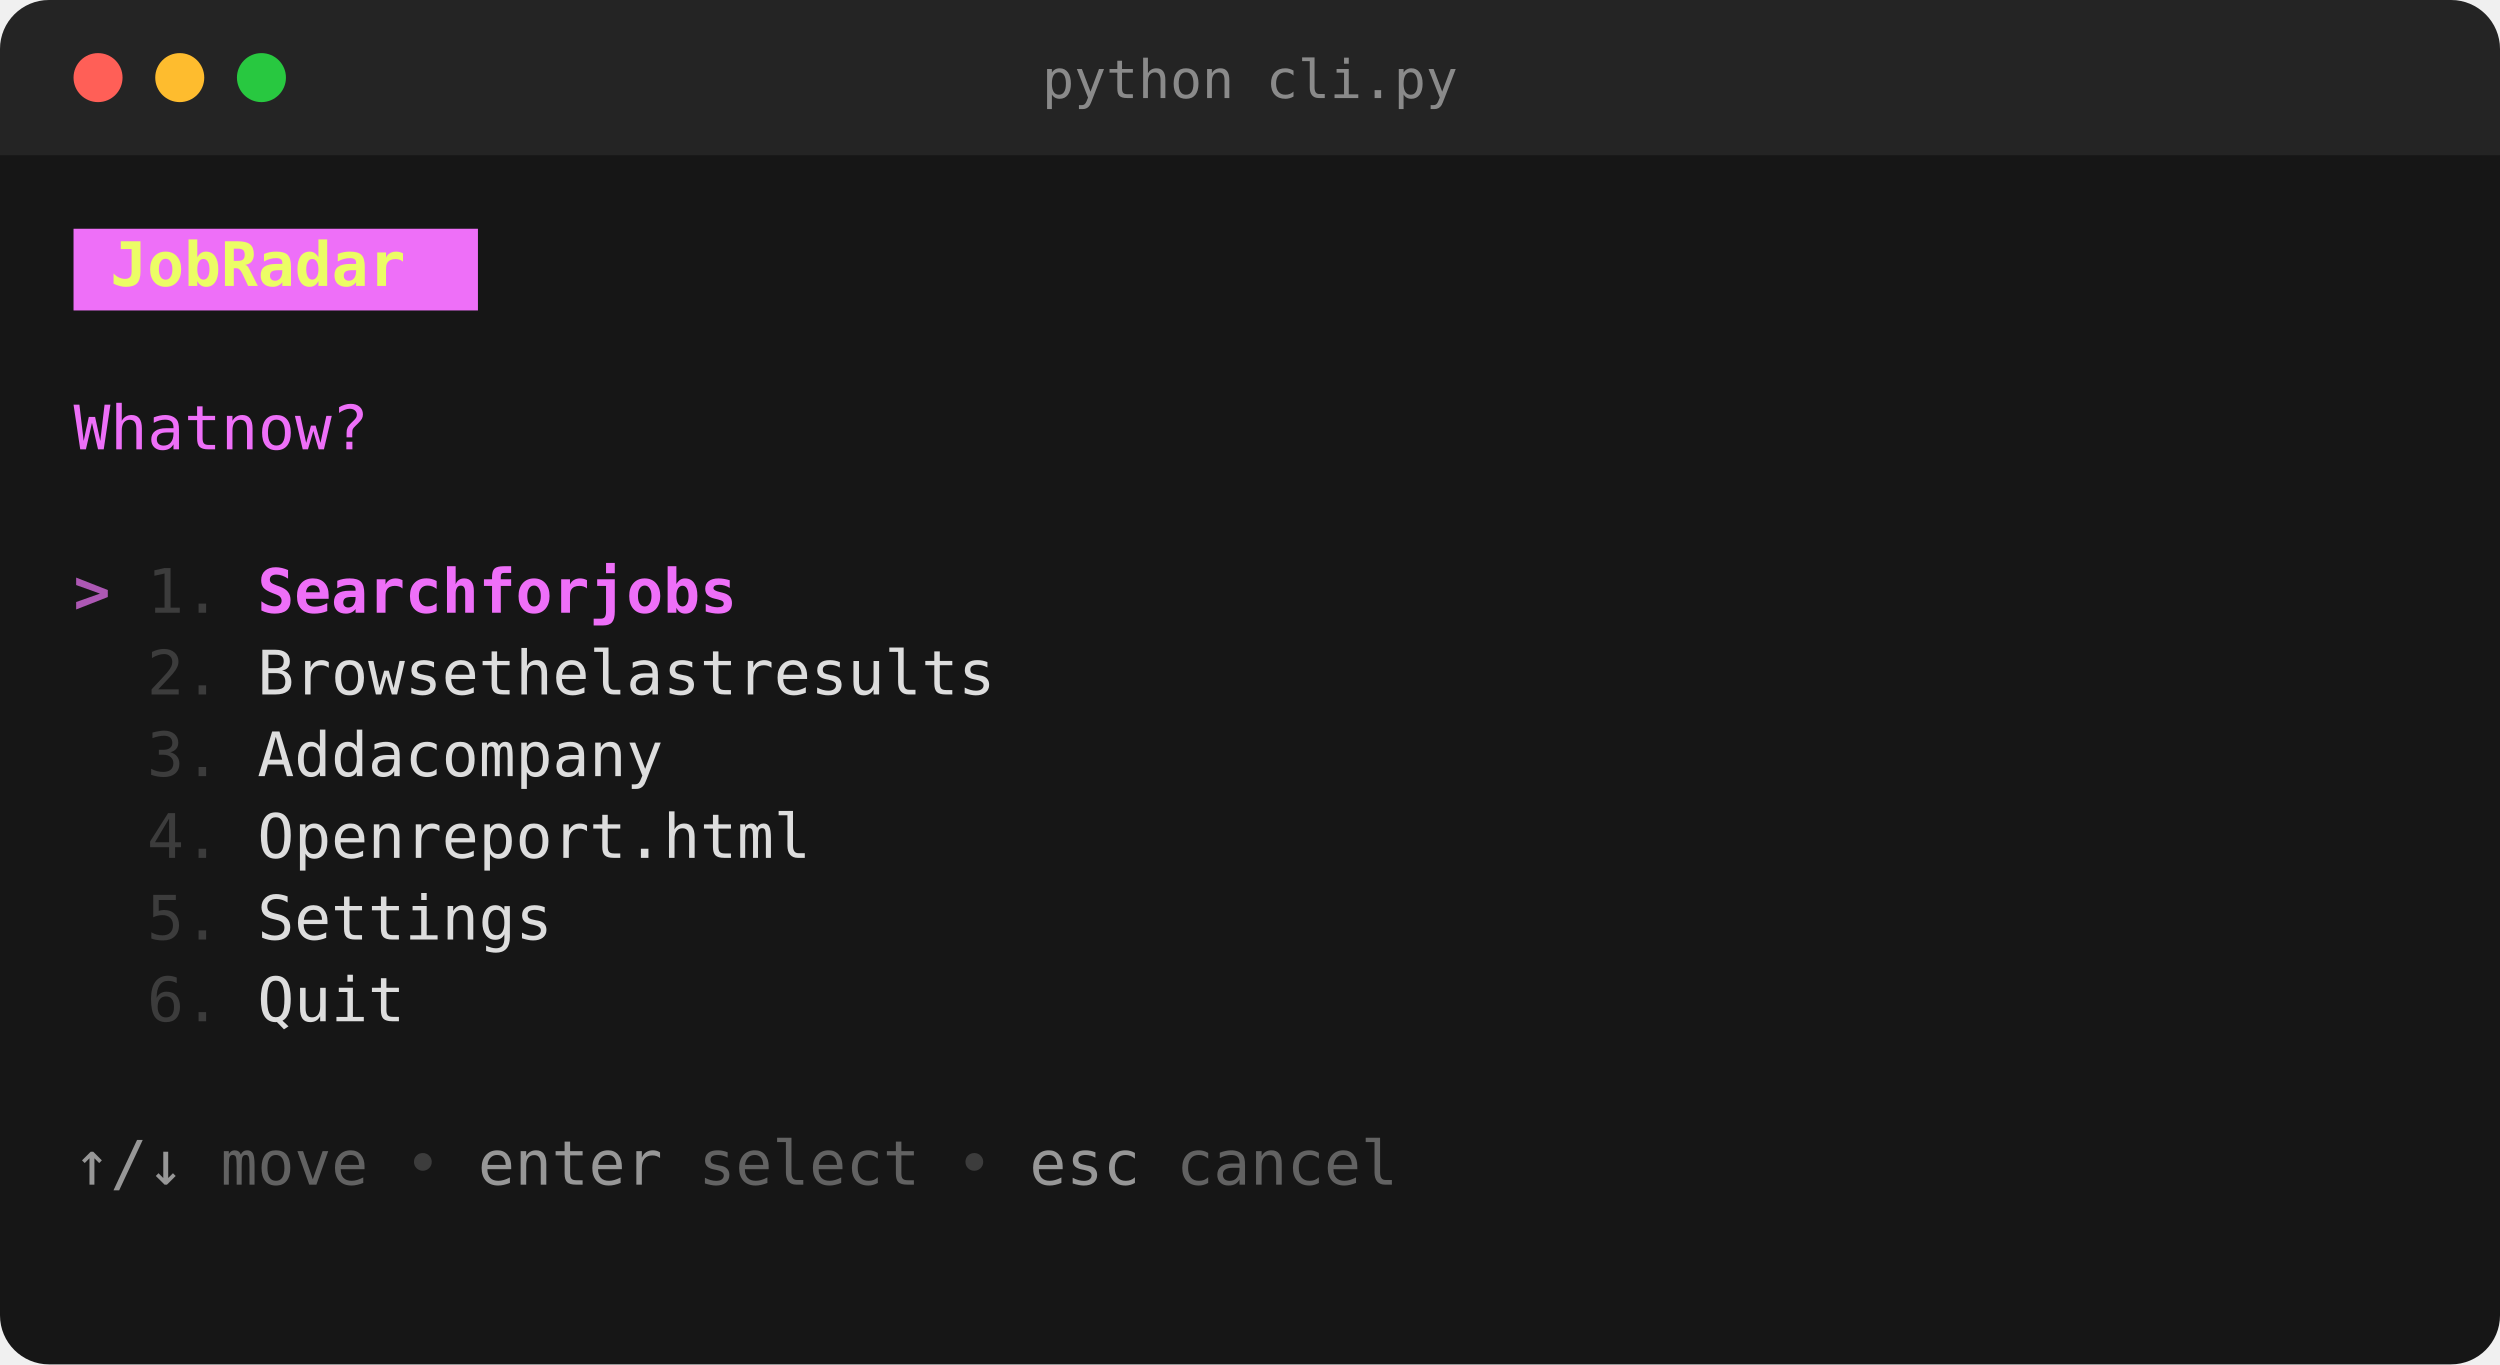
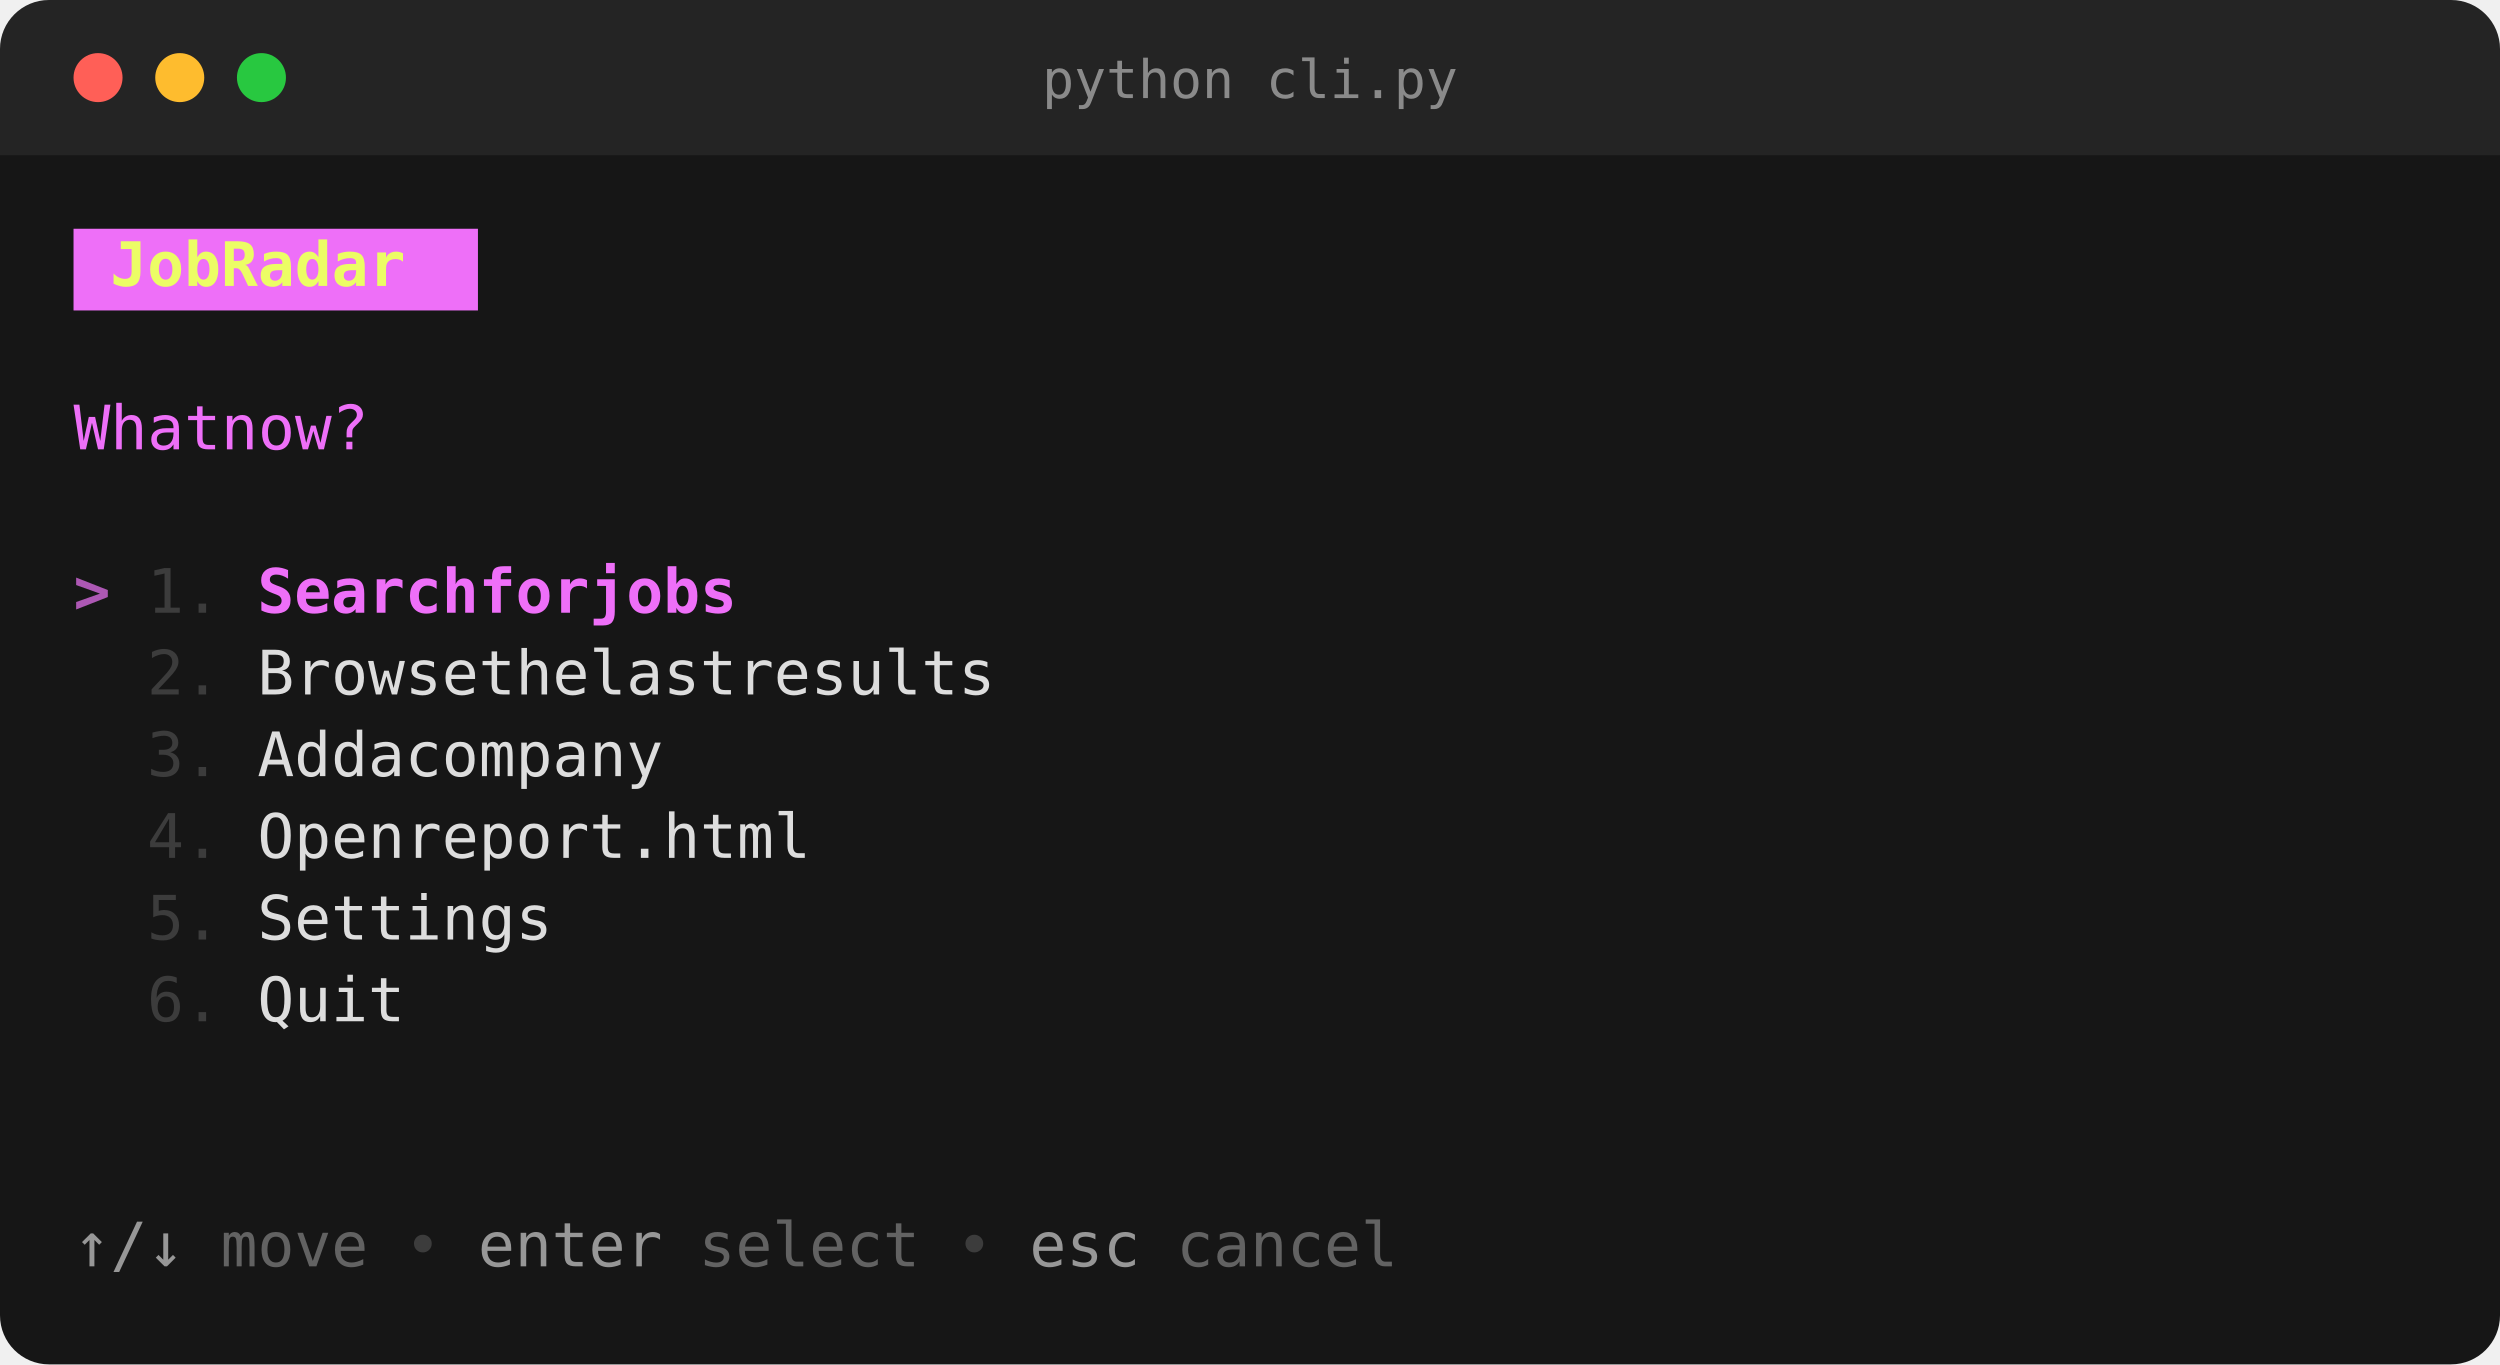
<svg xmlns="http://www.w3.org/2000/svg" width="612" height="334" viewBox="0 0 612 334" role="img" aria-label="python cli.py">
  <rect width="612" height="334" rx="12" fill="#161616" />
  <path d="M0 12a12 12 0 0 1 12-12h588a12 12 0 0 1 12 12v26H0z" fill="#ffffff" fill-opacity="0.06" />
  <circle cx="24" cy="19" r="6" fill="#ff5f57" />
  <circle cx="44" cy="19" r="6" fill="#febc2e" />
  <circle cx="64" cy="19" r="6" fill="#28c840" />
  <text x="306" y="24" text-anchor="middle" font-family="'Cascadia Mono','SF Mono',Menlo,Consolas,'DejaVu Sans Mono','Liberation Mono',monospace" font-size="13" fill="#DDDDDD" fill-opacity="0.55">python cli.py</text>
  <g font-family="'Cascadia Mono','SF Mono',Menlo,Consolas,'DejaVu Sans Mono','Liberation Mono',monospace" font-size="15" text-rendering="geometricPrecision">
    <rect x="18" y="56" width="99" height="20" fill="#EE6FF8" />
    <text x="27 36 45 63 72 81 90 99" y="70" fill="#ECFD65" font-weight="700">JobRadar</text>
    <text x="18 27 36 45 63 72 81 90" y="110" fill="#EE6FF8">Whatnow?</text>
    <text x="18" y="150" fill="#AD58B4" font-weight="700">&gt;</text>
    <text x="36 45" y="150" fill="#3C3C3C">1.</text>
    <text x="63 72 81 90 99 108 126 135 144 162 171 180 189" y="150" fill="#EE6FF8" font-weight="700">Searchforjobs</text>
    <text x="36 45" y="170" fill="#3C3C3C">2.</text>
    <text x="63 72 81 90 99 108 126 135 144 162 171 180 189 207 216 225 234 243 252 261" y="170" fill="#DDDDDD">Browsethelastresults</text>
    <text x="36 45" y="190" fill="#3C3C3C">3.</text>
    <text x="63 72 81 99 117 126 135 144 153 162 171" y="190" fill="#DDDDDD">Addacompany</text>
    <text x="36 45" y="210" fill="#3C3C3C">4.</text>
    <text x="63 72 81 90 108 117 126 135 144 153 162 171 180 189 198" y="210" fill="#DDDDDD">Openreport.html</text>
    <text x="36 45" y="230" fill="#3C3C3C">5.</text>
    <text x="63 72 81 90 99 108 117 126" y="230" fill="#DDDDDD">Settings</text>
    <text x="36 45" y="250" fill="#3C3C3C">6.</text>
    <text x="63 72 81 90" y="250" fill="#DDDDDD">Quit</text>
-     <text x="18 27 36" y="290" fill="#979797">↑/↓</text>
-     <text x="54 63 72 81" y="290" fill="#626262">move</text>
-     <text x="99" y="290" fill="#3C3C3C">•</text>
-     <text x="117 126 135 144 153" y="290" fill="#979797">enter</text>
-     <text x="171 180 189 198 207 216" y="290" fill="#626262">select</text>
-     <text x="234" y="290" fill="#3C3C3C">•</text>
-     <text x="252 261 270" y="290" fill="#979797">esc</text>
-     <text x="288 297 306 315 324 333" y="290" fill="#626262">cancel</text>
+     <text x="18 27 36" y="310" fill="#979797">↑/↓</text>
+     <text x="54 63 72 81" y="310" fill="#626262">move</text>
+     <text x="99" y="310" fill="#3C3C3C">•</text>
+     <text x="117 126 135 144 153" y="310" fill="#979797">enter</text>
+     <text x="171 180 189 198 207 216" y="310" fill="#626262">select</text>
+     <text x="234" y="310" fill="#3C3C3C">•</text>
+     <text x="252 261 270" y="310" fill="#979797">esc</text>
+     <text x="288 297 306 315 324 333" y="310" fill="#626262">cancel</text>
  </g>
</svg>
